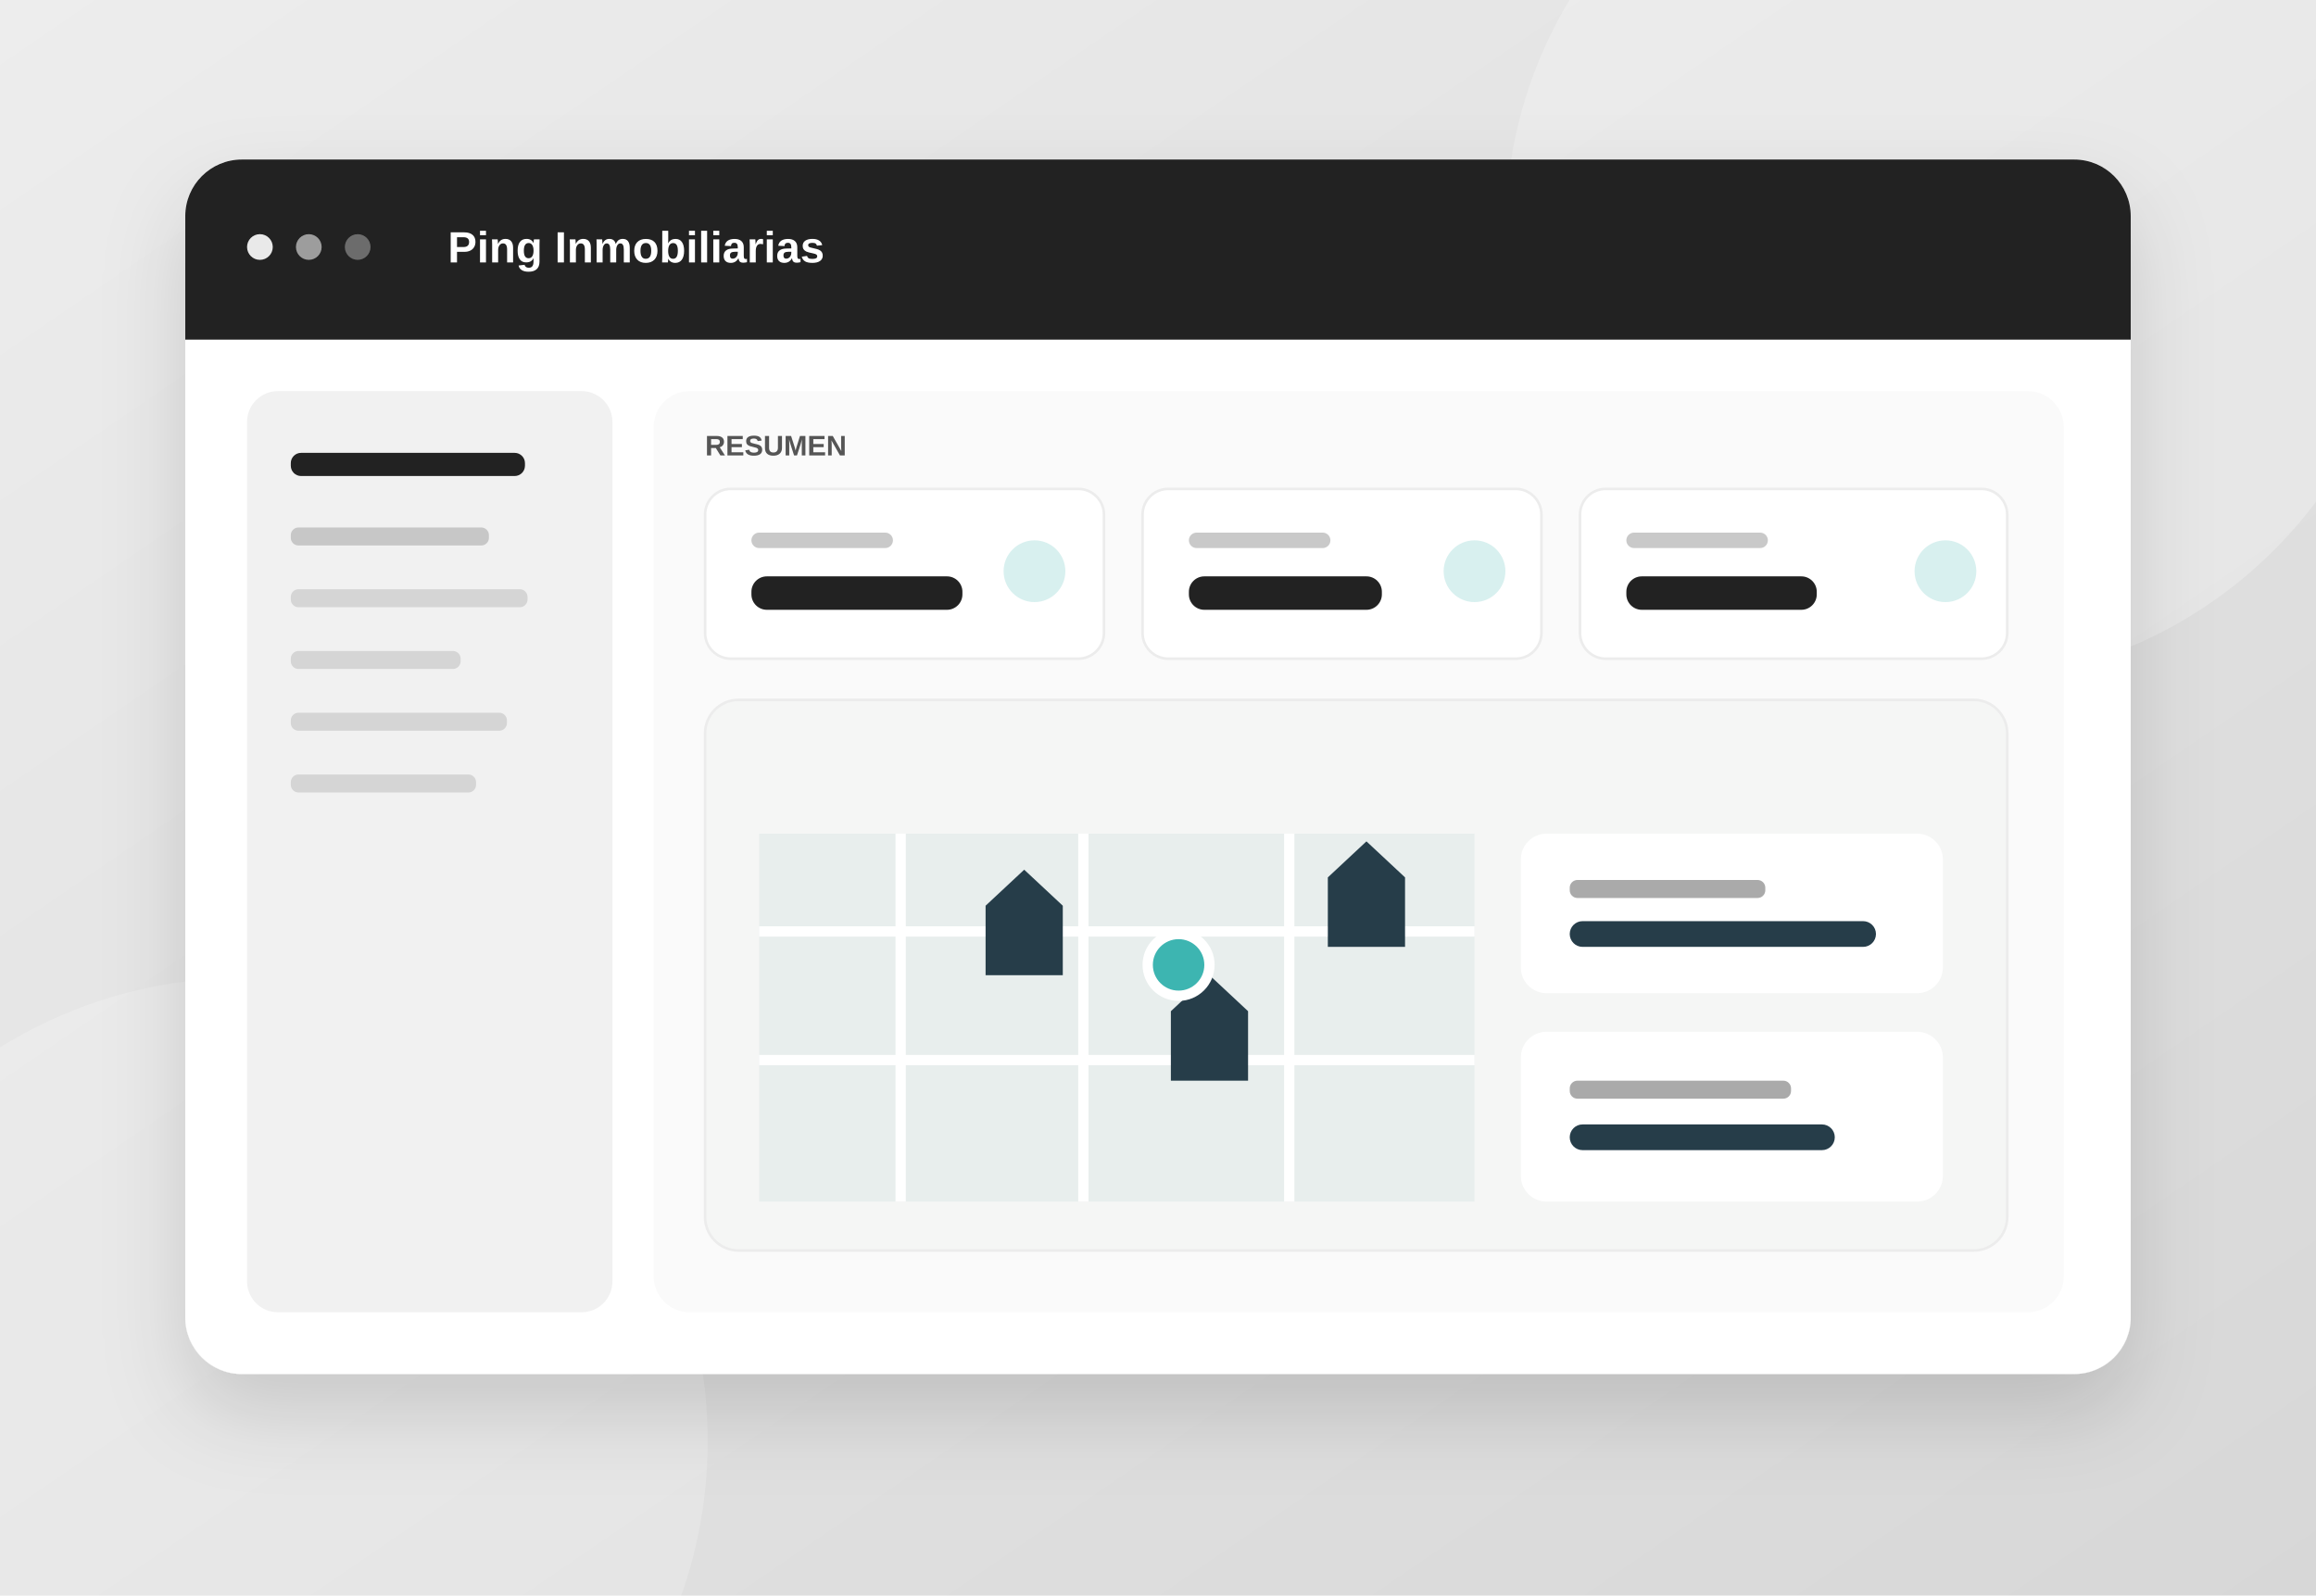
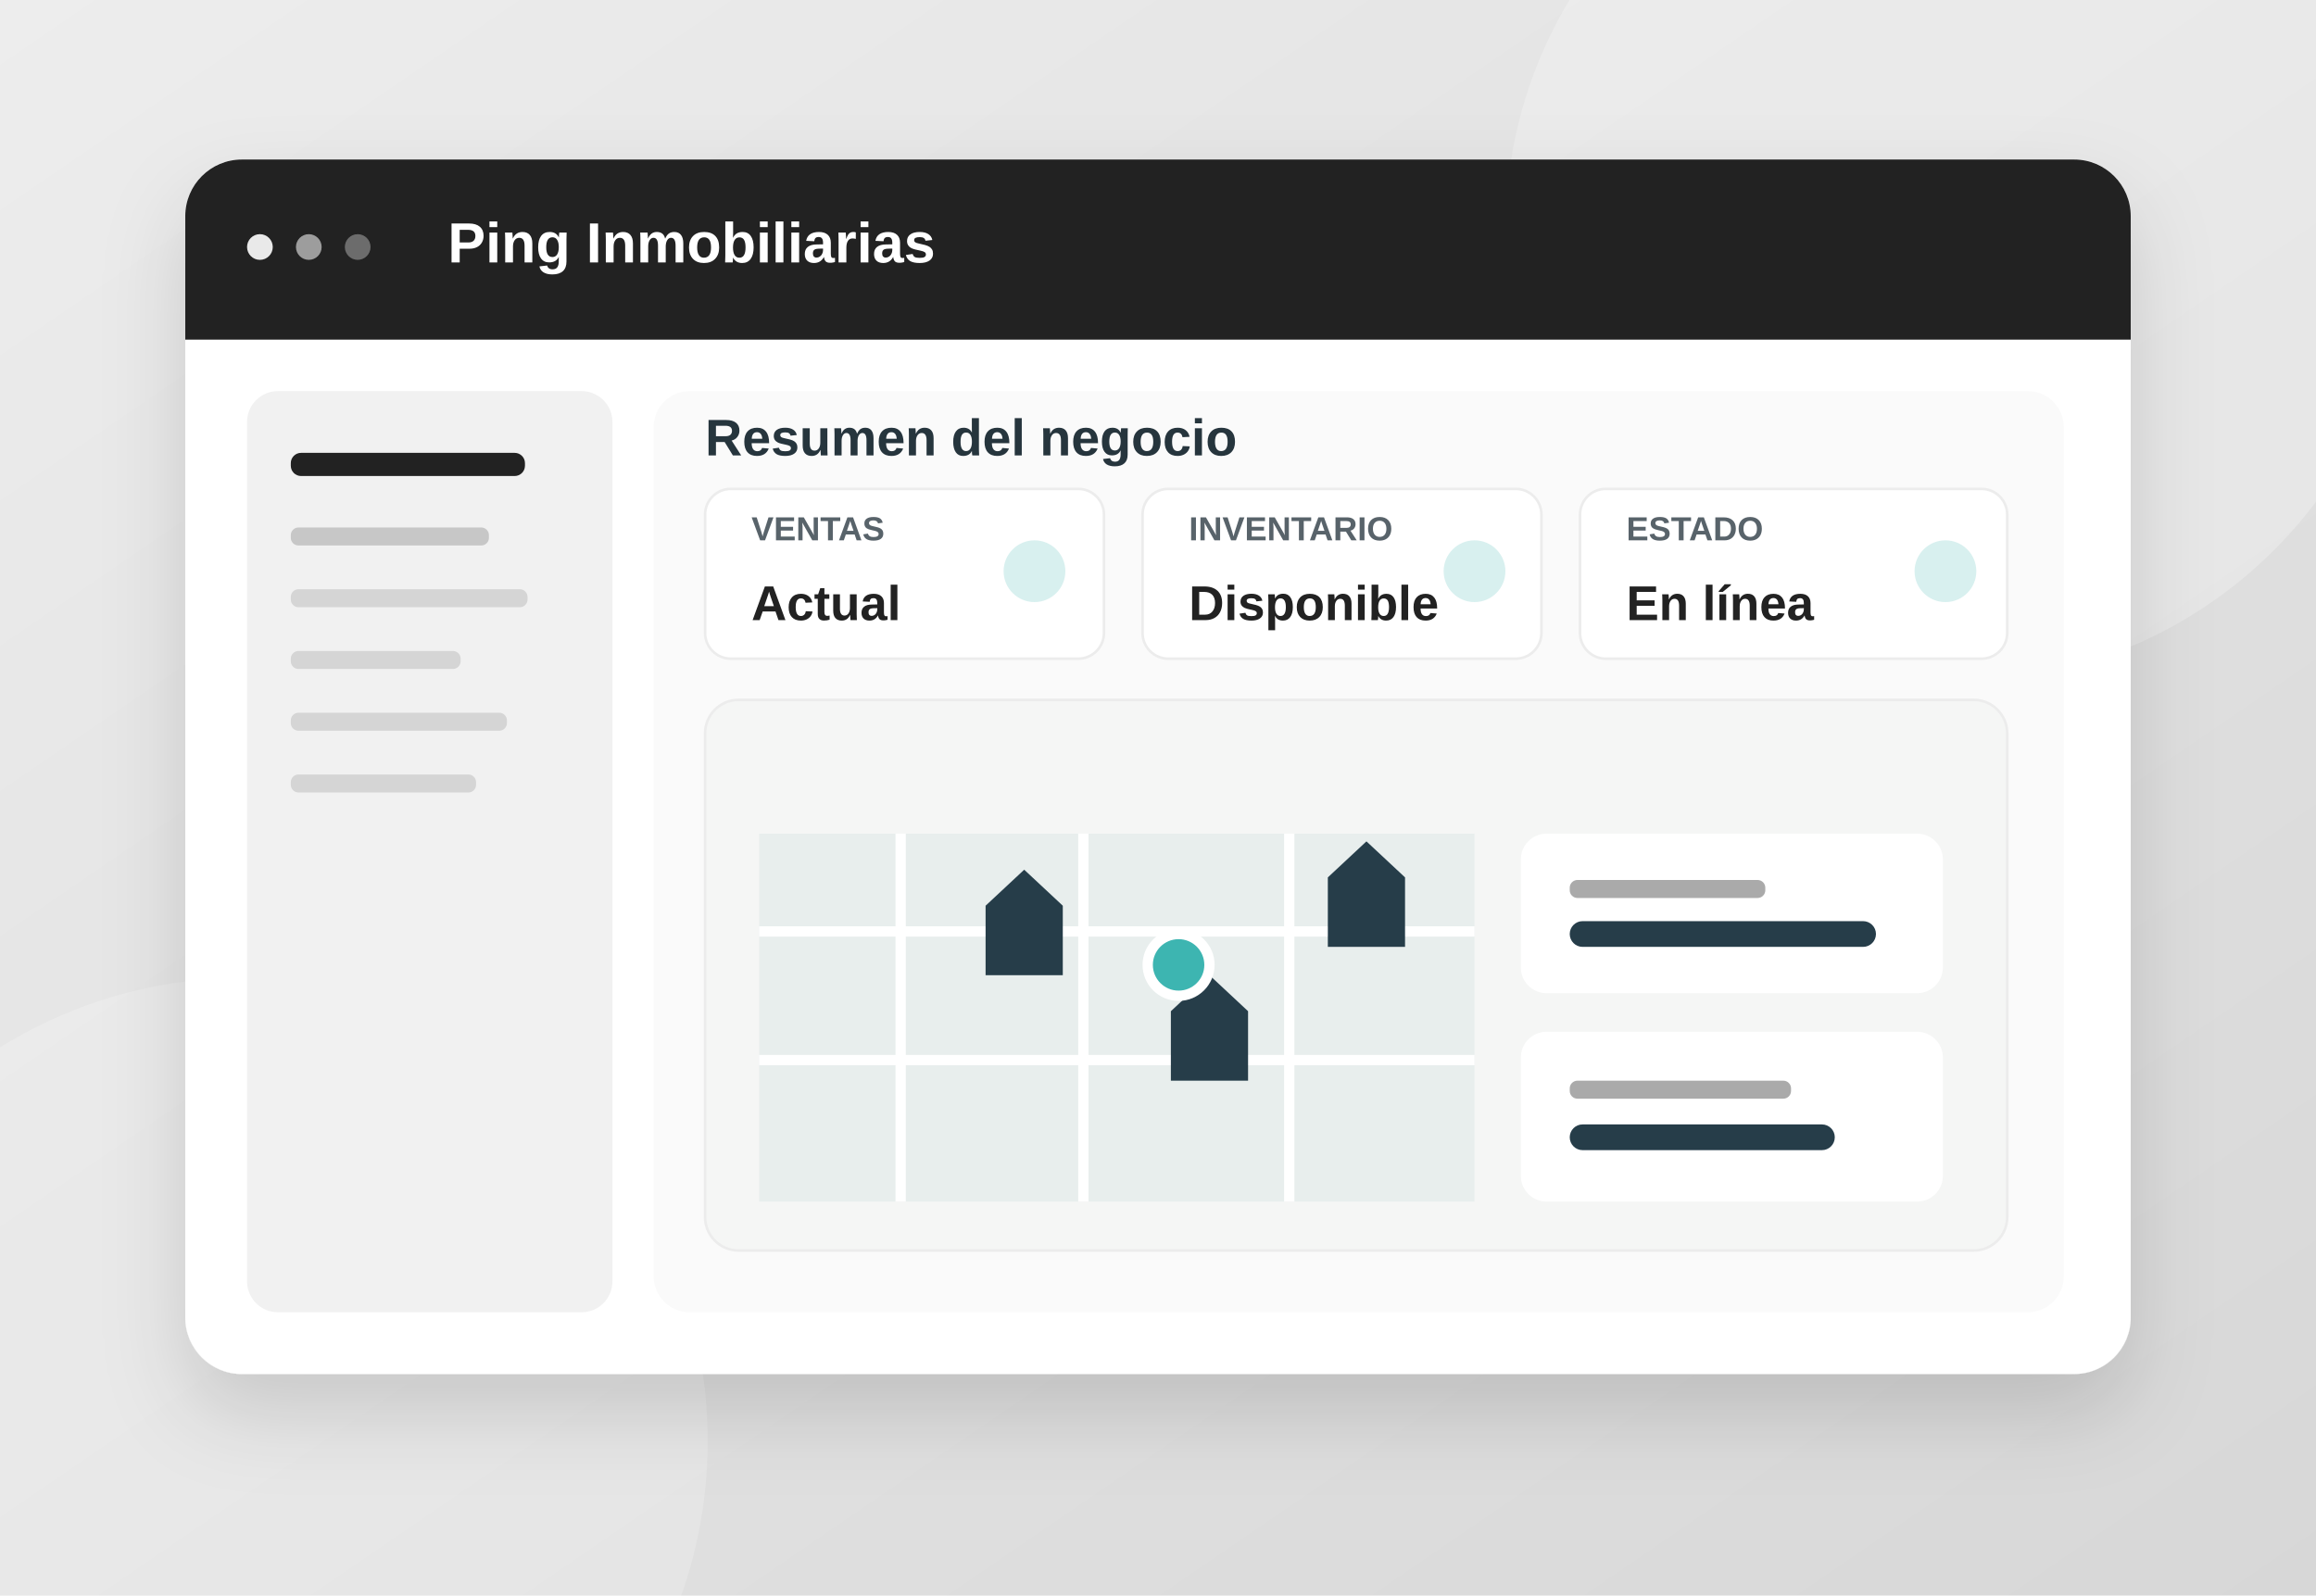
<svg xmlns="http://www.w3.org/2000/svg" viewBox="0 0 900 620" role="img" aria-label="Ping Inmobiliarias">
  <defs>
    <linearGradient id="bg" x1="0" y1="0" x2="1" y2="1">
      <stop stop-color="#ededed" />
      <stop offset="1" stop-color="#d7d7d7" />
    </linearGradient>
    <linearGradient id="teal" x1="0" y1="0" x2="1" y2="1">
      <stop stop-color="#69d4d0" />
      <stop offset="1" stop-color="#2fa9a7" />
    </linearGradient>
    <filter id="shadow" x="-20%" y="-20%" width="150%" height="160%">
      <feDropShadow dx="0" dy="15" stdDeviation="16" flood-color="#151515" flood-opacity=".14" />
    </filter>
  </defs>
  <rect width="900" height="620" fill="url(#bg)" />
  <circle cx="760" cy="90" r="175" fill="#fff" opacity=".24" />
  <circle cx="95" cy="560" r="180" fill="#fff" opacity=".2" />
  <g filter="url(#shadow)">
    <rect x="72" y="62" width="756" height="472" rx="22" fill="#fff" />
    <path d="M94 62h712a22 22 0 0 1 22 22v48H72V84a22 22 0 0 1 22-22" fill="#202020" />
    <circle cx="101" cy="96" r="5" fill="#fff" opacity=".9" />
    <circle cx="120" cy="96" r="5" fill="#fff" opacity=".56" />
    <circle cx="139" cy="96" r="5" fill="#fff" opacity=".34" />
-     <text x="174" y="102" fill="#fff" font-family="Arial,sans-serif" font-size="17" font-weight="700">Ping Inmobiliarias</text>
+     <text x="174" y="102" fill="#fff" font-family="Arial,sans-serif" font-size="22" font-weight="700">Ping Inmobiliarias</text>
    <rect x="96" y="152" width="142" height="358" rx="12" fill="#f1f1f1" />
    <rect x="113" y="176" width="91" height="9" rx="4" fill="#202020" />
    <rect x="113" y="205" width="77" height="7" rx="3" fill="#c7c7c7" />
    <rect x="113" y="229" width="92" height="7" rx="3" fill="#d5d5d5" />
    <rect x="113" y="253" width="66" height="7" rx="3" fill="#d5d5d5" />
    <rect x="113" y="277" width="84" height="7" rx="3" fill="#d5d5d5" />
    <rect x="113" y="301" width="72" height="7" rx="3" fill="#d5d5d5" />
    <rect x="254" y="152" width="548" height="358" rx="14" fill="#fafafa" />
-     <text x="274" y="177" fill="#555" font-family="Arial,sans-serif" font-size="11" font-weight="700">RESUMEN</text>
+     <text x="274" y="177" fill="#26343d" font-family="Arial,sans-serif" font-size="20" font-weight="700">Resumen del negocio</text>
    <rect x="274" y="190" width="155" height="66" rx="10" fill="#fff" stroke="#ececec" />
    <rect x="444" y="190" width="155" height="66" rx="10" fill="#fff" stroke="#ececec" />
    <rect x="614" y="190" width="166" height="66" rx="10" fill="#fff" stroke="#ececec" />
-     <rect x="292" y="207" width="55" height="6" rx="3" fill="#c9c9c9" />
-     <rect x="292" y="224" width="82" height="13" rx="6" fill="#242424" />
+     <text x="292" y="210" fill="#59636b" font-family="Arial,sans-serif" font-size="13" font-weight="700">VENTAS</text>
+     <text x="292" y="241" fill="#202020" font-family="Arial,sans-serif" font-size="19" font-weight="700">Actual</text>
    <circle cx="402" cy="222" r="12" fill="#d8f0ef" />
    <circle cx="573" cy="222" r="12" fill="#d8f0ef" />
    <circle cx="756" cy="222" r="12" fill="#d8f0ef" />
-     <rect x="462" y="207" width="55" height="6" rx="3" fill="#c9c9c9" />
-     <rect x="462" y="224" width="75" height="13" rx="6" fill="#242424" />
-     <rect x="632" y="207" width="55" height="6" rx="3" fill="#c9c9c9" />
-     <rect x="632" y="224" width="74" height="13" rx="6" fill="#242424" />
+     <text x="462" y="210" fill="#59636b" font-family="Arial,sans-serif" font-size="13" font-weight="700">INVENTARIO</text>
+     <text x="462" y="241" fill="#202020" font-family="Arial,sans-serif" font-size="19" font-weight="700">Disponible</text>
+     <text x="632" y="210" fill="#59636b" font-family="Arial,sans-serif" font-size="13" font-weight="700">ESTADO</text>
+     <text x="632" y="241" fill="#202020" font-family="Arial,sans-serif" font-size="19" font-weight="700">En línea</text>
+     <text x="293" y="303" fill="#26343d" font-family="Arial,sans-serif" font-size="23" font-weight="700">Gestión de inmuebles</text>
    <rect x="274" y="272" width="506" height="214" rx="13" fill="#f5f6f5" stroke="#ececec" />
    <path d="M295 324h278v143H295z" fill="#e8eeed" />
    <path d="M295 362h278M295 412h278M350 324v143M421 324v143M501 324v143" stroke="#fff" stroke-width="4" />
    <path d="M383 352l15-14 15 14v27h-30zM455 393l15-14 15 14v27h-30zM516 341l15-14 15 14v27h-30z" fill="#263d4a" />
    <circle cx="458" cy="375" r="12" fill="#3db5b1" stroke="#fff" stroke-width="4" />
    <rect x="591" y="324" width="164" height="62" rx="10" fill="#fff" />
    <rect x="591" y="401" width="164" height="66" rx="10" fill="#fff" />
    <rect x="610" y="342" width="76" height="7" rx="3" fill="#aaa" />
    <rect x="610" y="358" width="119" height="10" rx="5" fill="#253c49" />
    <rect x="610" y="420" width="86" height="7" rx="3" fill="#aaa" />
    <rect x="610" y="437" width="103" height="10" rx="5" fill="#253c49" />
  </g>
</svg>
